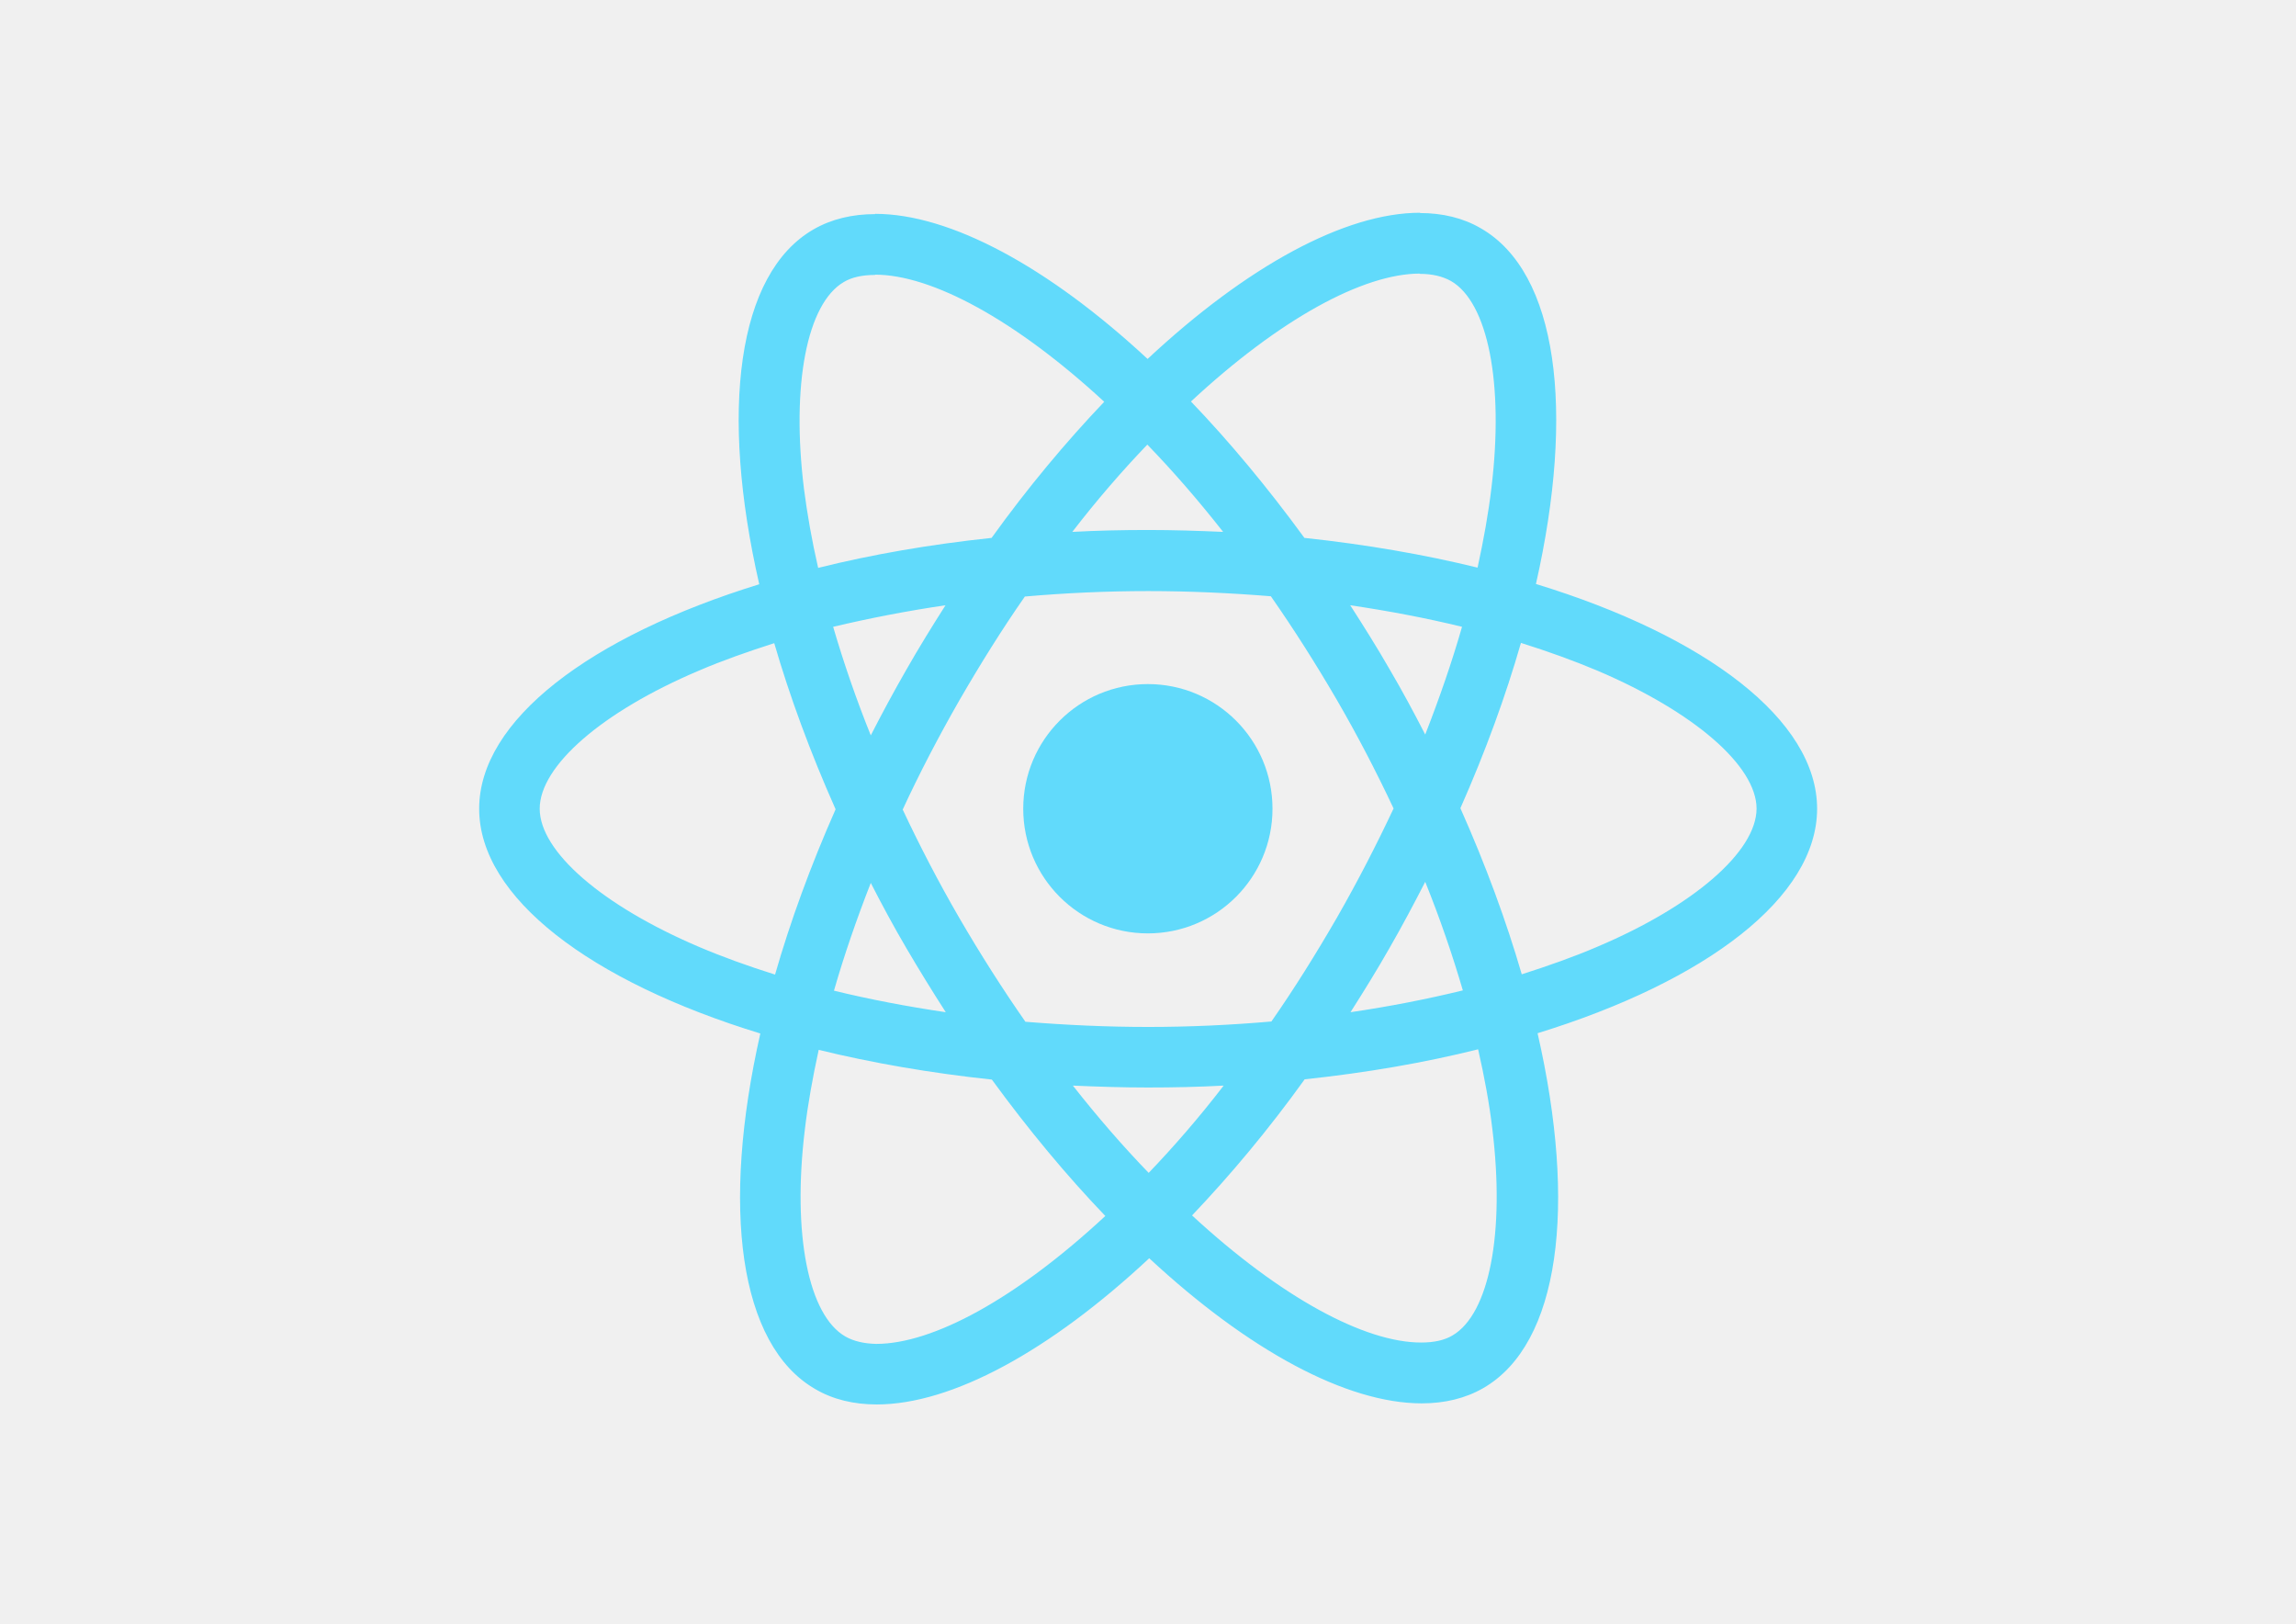
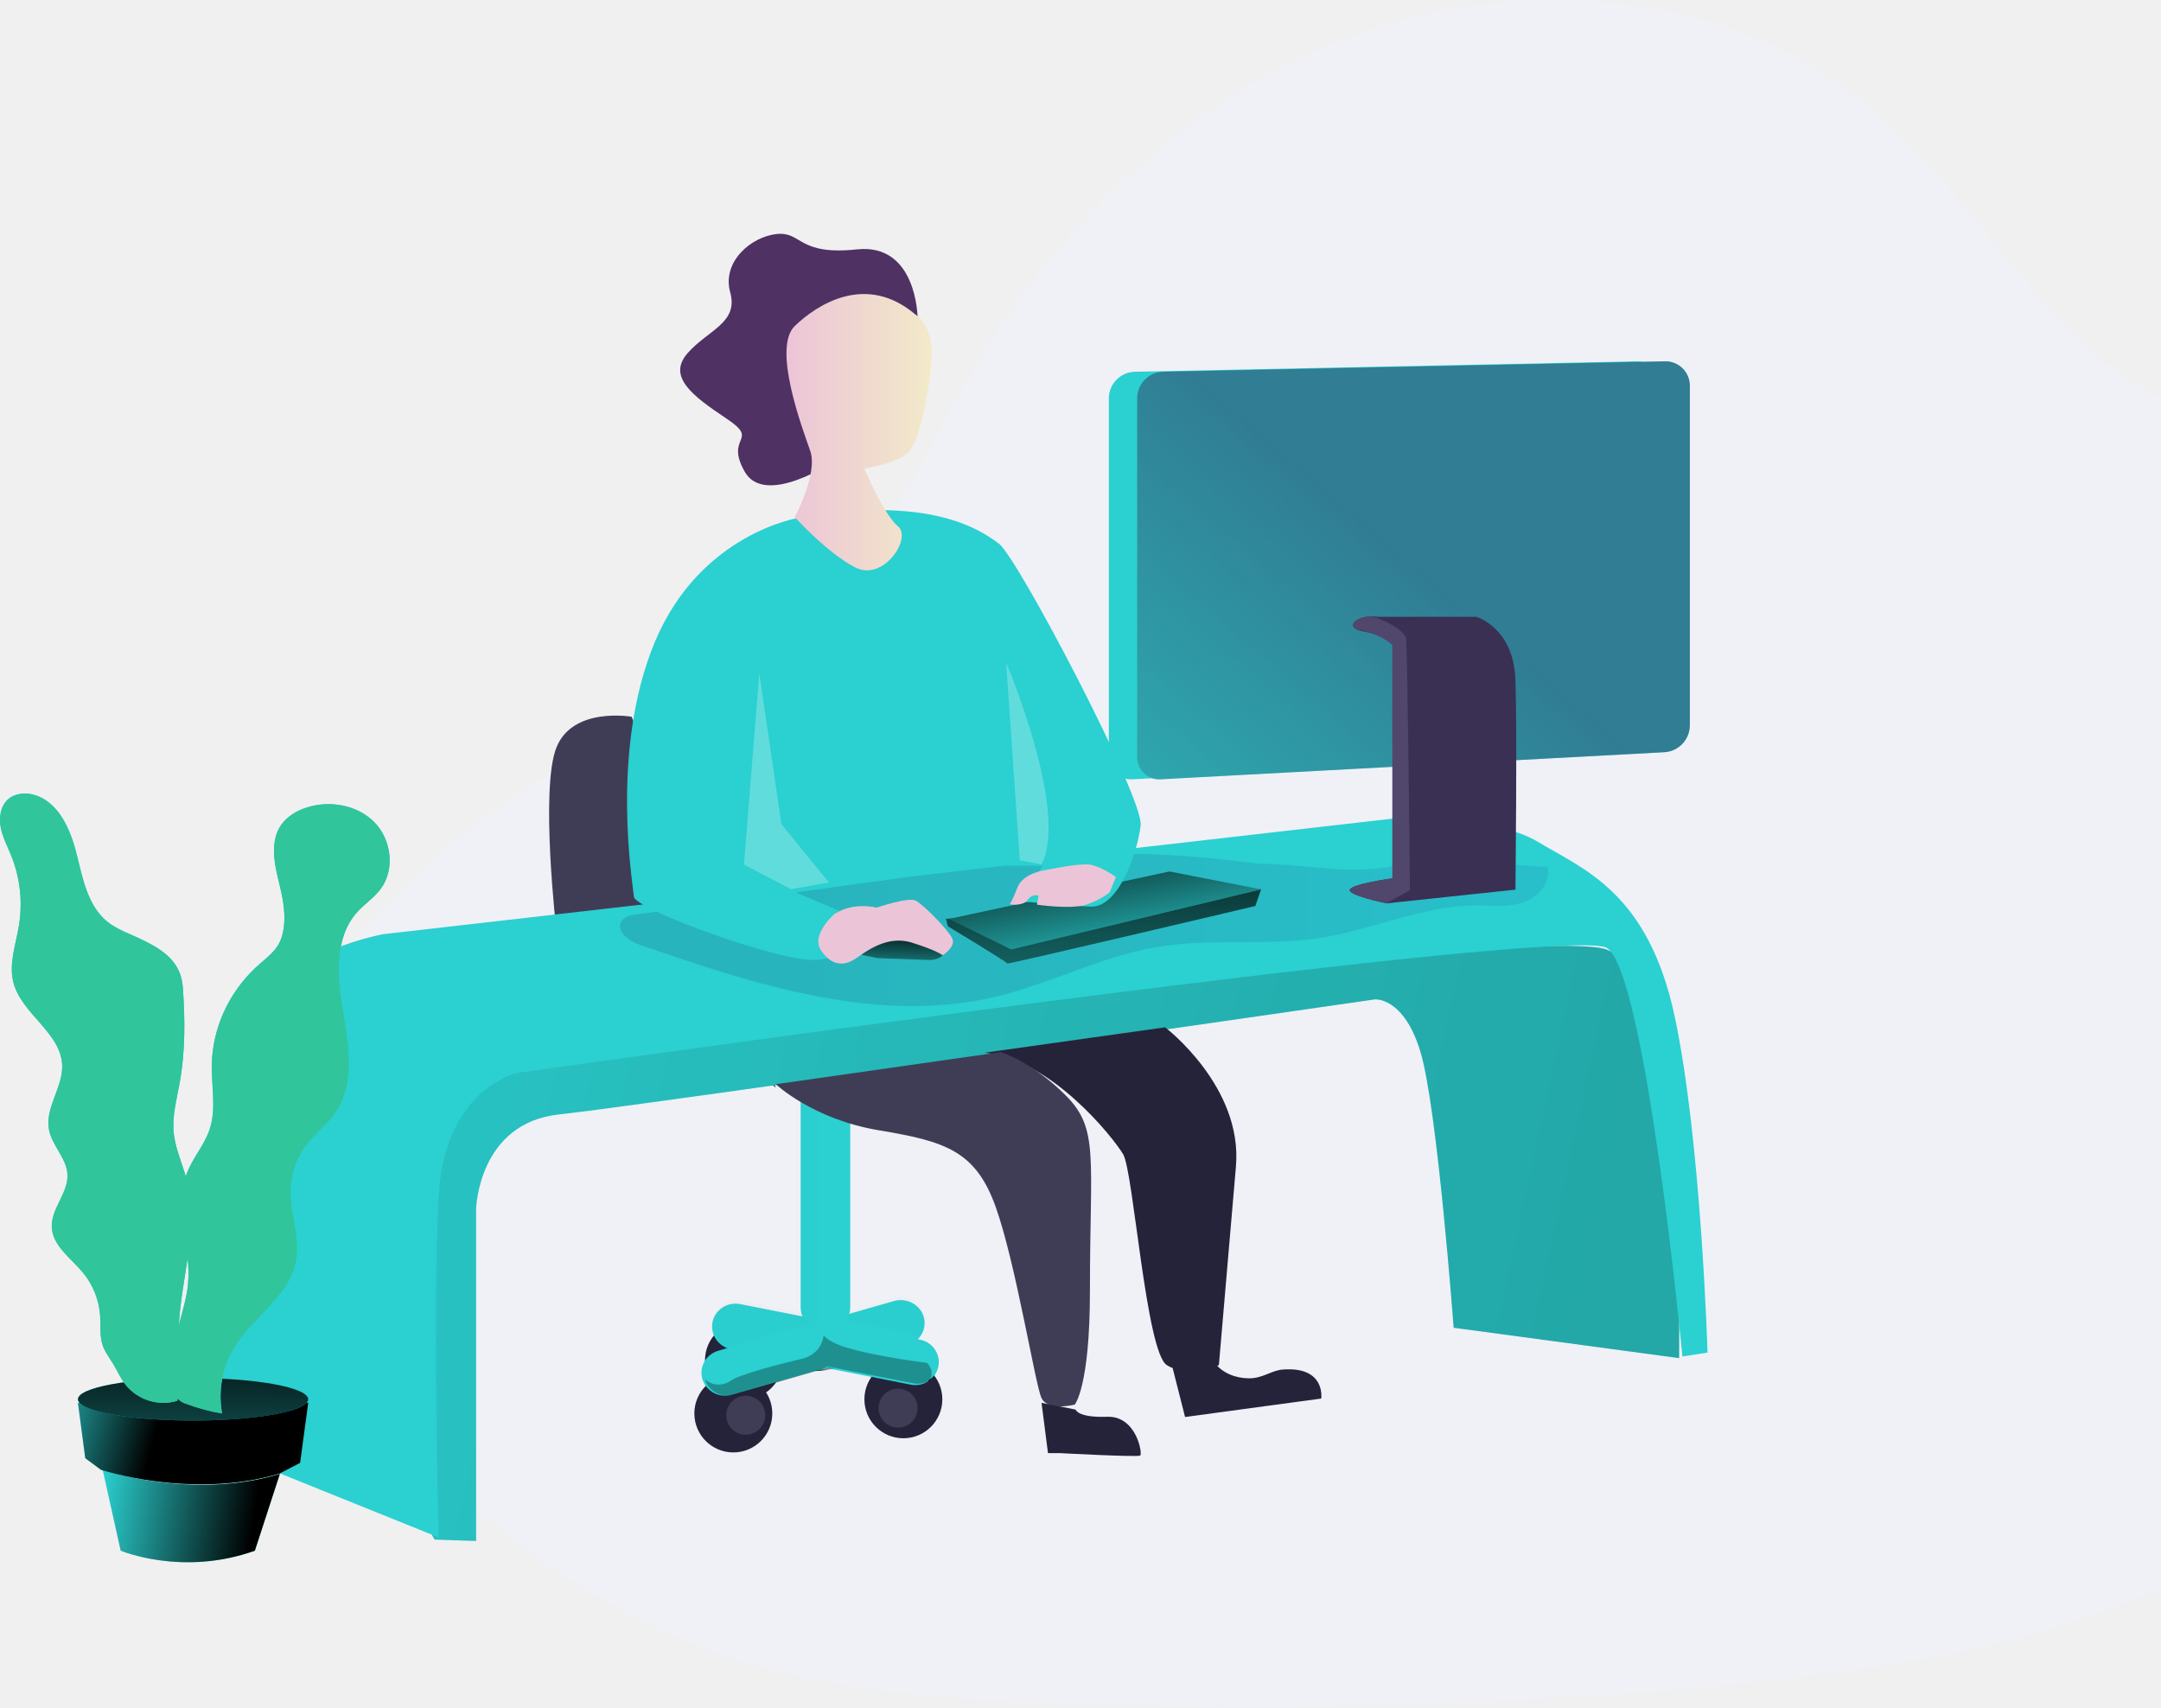
- <svg xmlns="http://www.w3.org/2000/svg" viewBox="0 0 841.9 595.3">
-   <g fill="#61DAFB">
-     <path d="M666.3 296.5c0-32.5-40.7-63.3-103.1-82.4 14.4-63.6 8-114.2-20.2-130.4-6.5-3.8-14.1-5.6-22.4-5.6v22.3c4.6 0 8.3.9 11.4 2.6 13.6 7.8 19.5 37.5 14.9 75.7-1.1 9.4-2.9 19.3-5.1 29.4-19.6-4.8-41-8.5-63.5-10.9-13.5-18.5-27.5-35.3-41.6-50 32.6-30.3 63.2-46.9 84-46.9V78c-27.5 0-63.5 19.6-99.9 53.6-36.4-33.8-72.4-53.2-99.9-53.2v22.3c20.7 0 51.4 16.5 84 46.6-14 14.7-28 31.4-41.3 49.9-22.6 2.4-44 6.1-63.6 11-2.3-10-4-19.7-5.2-29-4.7-38.2 1.1-67.9 14.6-75.8 3-1.8 6.9-2.6 11.5-2.6V78.5c-8.4 0-16 1.8-22.6 5.6-28.1 16.2-34.4 66.7-19.9 130.1-62.2 19.2-102.7 49.9-102.7 82.3 0 32.5 40.7 63.3 103.1 82.4-14.4 63.6-8 114.2 20.2 130.4 6.5 3.8 14.1 5.6 22.5 5.6 27.5 0 63.5-19.6 99.9-53.6 36.4 33.8 72.4 53.2 99.9 53.2 8.4 0 16-1.8 22.6-5.6 28.1-16.2 34.4-66.7 19.9-130.1 62-19.1 102.5-49.9 102.5-82.3zm-130.2-66.7c-3.7 12.9-8.3 26.2-13.5 39.5-4.1-8-8.4-16-13.1-24-4.6-8-9.5-15.8-14.4-23.4 14.2 2.1 27.9 4.7 41 7.9zm-45.8 106.5c-7.8 13.5-15.8 26.3-24.1 38.2-14.9 1.3-30 2-45.2 2-15.1 0-30.2-.7-45-1.9-8.3-11.9-16.4-24.6-24.2-38-7.6-13.1-14.5-26.4-20.8-39.8 6.2-13.4 13.2-26.8 20.7-39.9 7.8-13.5 15.8-26.3 24.1-38.2 14.9-1.3 30-2 45.2-2 15.1 0 30.2.7 45 1.9 8.3 11.9 16.4 24.6 24.2 38 7.6 13.1 14.5 26.4 20.8 39.8-6.3 13.4-13.2 26.8-20.7 39.9zm32.3-13c5.4 13.4 10 26.8 13.8 39.8-13.1 3.2-26.9 5.9-41.2 8 4.9-7.7 9.8-15.6 14.4-23.7 4.6-8 8.9-16.1 13-24.1zM421.2 430c-9.3-9.6-18.6-20.3-27.8-32 9 .4 18.2.7 27.5.7 9.4 0 18.7-.2 27.8-.7-9 11.7-18.3 22.4-27.5 32zm-74.4-58.9c-14.2-2.1-27.9-4.7-41-7.9 3.7-12.9 8.3-26.2 13.5-39.5 4.1 8 8.4 16 13.1 24 4.7 8 9.5 15.8 14.4 23.4zM420.7 163c9.3 9.6 18.6 20.3 27.8 32-9-.4-18.2-.7-27.5-.7-9.4 0-18.7.2-27.8.7 9-11.7 18.3-22.4 27.5-32zm-74 58.9c-4.9 7.7-9.8 15.6-14.4 23.7-4.6 8-8.9 16-13 24-5.4-13.4-10-26.8-13.8-39.8 13.1-3.1 26.9-5.8 41.2-7.9zm-90.5 125.2c-35.4-15.1-58.3-34.9-58.3-50.6 0-15.7 22.9-35.6 58.3-50.6 8.6-3.7 18-7 27.7-10.1 5.7 19.6 13.2 40 22.5 60.9-9.2 20.8-16.6 41.1-22.2 60.6-9.9-3.1-19.3-6.5-28-10.2zM310 490c-13.6-7.8-19.5-37.5-14.9-75.7 1.1-9.4 2.9-19.3 5.1-29.4 19.6 4.8 41 8.5 63.5 10.9 13.5 18.5 27.5 35.3 41.6 50-32.6 30.3-63.2 46.9-84 46.9-4.5-.1-8.3-1-11.3-2.7zm237.2-76.2c4.7 38.2-1.1 67.9-14.6 75.8-3 1.8-6.9 2.6-11.5 2.6-20.7 0-51.4-16.5-84-46.6 14-14.7 28-31.4 41.3-49.9 22.6-2.4 44-6.1 63.6-11 2.3 10.1 4.1 19.8 5.2 29.1zm38.5-66.7c-8.6 3.7-18 7-27.7 10.1-5.7-19.6-13.2-40-22.5-60.9 9.2-20.8 16.6-41.1 22.2-60.6 9.9 3.1 19.3 6.5 28.1 10.2 35.4 15.1 58.3 34.9 58.3 50.6-.1 15.7-23 35.6-58.4 50.6zM320.8 78.4z" />
-     <circle cx="420.9" cy="296.5" r="45.7" />
-     <path d="M520.5 78.1z" />
-   </g>
+ <svg xmlns="http://www.w3.org/2000/svg" width="610" height="482" viewBox="0 0 610 482" fill="none">
+   <path d="M583.079 92.214C562.107 69.829 545.872 43.107 520.805 24.839C481.431 -3.915 424.764 -6.719 378.724 11.345C332.685 29.408 296.82 65.819 273.181 107.048C260.746 128.74 250.979 152.402 232.758 170.128C217.355 185.104 197.11 194.659 177.915 205.066C146.967 221.799 117.163 242.018 97.136 269.761C77.109 297.504 68.154 333.942 80.957 365.207C89.59 386.304 106.979 403.09 124.793 418.288C145.757 436.157 168.289 452.889 194.292 463.536C226.848 476.782 262.987 479.63 298.427 480.978C361.255 483.358 424.184 481.579 486.746 475.655C537.976 470.811 590.757 462.542 633.62 435.775C693.663 398.291 724.621 329.612 731.59 262.264C734.426 235.329 733.708 207.337 722.626 182.345C696.122 122.565 624.609 136.547 583.079 92.214Z" fill="#EFF1F7" />
+   <path d="M178.317 202.334C178.317 202.334 161.717 199.387 157.067 211.003C152.417 222.619 157.067 262.736 157.067 262.736L219 307L178.317 202.334Z" fill="#3F3D56" />
+   <path d="M256.202 379.727L231.647 386.735C228.079 387.744 224.337 385.783 223.275 382.349C222.228 378.911 224.262 375.303 227.825 374.28L252.347 367.266C255.912 366.256 259.654 368.213 260.719 371.645C261.777 375.078 259.758 378.69 256.202 379.727Z" fill="#2BD0D0" />
+   <circle cx="255" cy="395" r="11" fill="#25233A" />
+   <circle cx="253.5" cy="397.5" r="5.5" fill="#3F3D56" />
+   <circle cx="210" cy="384" r="11" fill="#25233A" />
+   <path d="M214 384.5C214 387.538 211.538 390 208.5 390C205.462 390 203 387.538 203 384.5C203 381.462 205.462 379 208.5 379C211.538 379 214 381.462 214 384.5Z" fill="url(#paint0_linear_0_539)" />
+   <circle cx="207" cy="399" r="11" fill="#25233A" />
+   <path d="M216 399.5C216 402.538 213.538 405 210.5 405C207.462 405 205 402.538 205 399.5C205 396.462 207.462 394 210.5 394C213.538 394 216 396.462 216 399.5Z" fill="#3F3D56" />
+   <path d="M257.085 390.874L206.298 380.828C202.724 380.111 200.414 376.698 201.13 373.192C201.862 369.692 205.341 367.428 208.915 368.126L259.702 378.153C263.276 378.87 265.586 382.284 264.87 385.79C264.147 389.297 260.666 391.571 257.085 390.874Z" fill="#2BD0D0" />
+   <path d="M226 310H240V368.999C240 372.866 236.867 376 233.003 376C229.139 376 226.007 372.866 226.007 368.999V310H226Z" fill="#2BD0D0" />
+   <path d="M231.187 386.708L206.65 393.733C203.082 394.747 199.336 392.784 198.275 389.345C197.228 385.904 199.262 382.295 202.823 381.271L227.36 374.266C230.924 373.255 234.664 375.214 235.728 378.647C236.767 382.082 234.739 385.681 231.187 386.708Z" fill="#2BD0D0" />
+   <path d="M236 386.26L232.875 386.811C231.943 386.974 230.968 387.033 230 386.983L231.305 386.755C232.212 386.598 233.063 386.342 233.812 386L236 386.26Z" fill="url(#paint1_linear_0_539)" />
+   <path d="M261 372.738C260.999 374.293 260.483 375.799 259.54 377L239 372.65C239.517 371.913 239.89 371.077 240.098 370.188L252.752 366.265C254.398 365.768 256.165 365.976 257.665 366.844C259.165 367.711 260.274 369.168 260.748 370.892C260.912 371.492 260.997 372.114 261 372.738Z" fill="url(#paint2_linear_0_539)" />
+   <path opacity="0.31" d="M225.221 371.103C225.074 370.585 225 370.055 225 369.523V311H230.943V374.071C230.884 374.38 230.904 374.697 231 375C230.1 374.685 229.135 374.511 228.155 374.489C227.464 374.449 226.77 374.449 226.079 374.489L226.504 374.389C226.766 374.349 225.564 372.298 225.221 371.103Z" fill="url(#paint3_linear_0_539)" />
+   <path opacity="0.31" d="M262.289 389.8C261.319 390.323 260.228 390.597 259.119 390.596C258.673 390.595 258.228 390.552 257.79 390.467L235.382 386.06L233.515 385.697C232.878 386.175 232.154 386.533 231.382 386.752L230.272 387.069L207.247 393.735C203.733 394.742 200.045 392.792 199 389.373C200.997 391.178 204.029 391.346 206.223 389.774C209.034 387.878 220.225 385.031 226.564 383.517C229.56 382.819 231.852 380.468 232.412 377.518C232.428 377.344 232.454 377.171 232.492 377C233.548 378.113 235.489 379.362 238.997 380.423C247.636 383.012 261.664 384.727 261.664 384.727C261.664 384.727 264.196 387.147 262.289 389.8Z" fill="url(#paint4_linear_0_539)" />
+   <path d="M264 388C263.472 388.778 262.793 389.456 262 390C262.538 389.479 263.229 388.785 264 388Z" fill="url(#paint5_linear_0_539)" />
+   <path d="M226.299 370.559C226.577 371.729 227.163 372.809 228 373.688C227.791 373.728 227.575 373.781 227.359 373.84L206.088 380C202.817 379.187 200.662 376.135 201.044 372.854C201.425 369.574 204.225 367.073 207.6 367C208.053 367.001 208.505 367.045 208.949 367.132L226.299 370.559Z" fill="url(#paint6_linear_0_539)" />
+   <path d="M259 89.407C259 89.407 258.724 68.602 241.925 70.396C225.126 72.19 226.414 65.302 219.238 66.058C212.063 66.815 203.727 73.844 206.121 82.526C208.516 91.208 199.789 93.149 194.057 99.736C188.324 106.323 195.406 111.712 205.063 118.152C214.72 124.592 204.463 122.925 210.188 133.107C215.914 143.288 235.295 130.282 235.295 130.282L259 89.407Z" fill="#503164" />
+   <path d="M122.664 434.601L134.393 435V341.255C134.393 341.255 134.984 317.014 157.846 314.582C180.707 312.151 388.042 282.116 388.042 282.116C388.042 282.116 396.26 281.246 400.993 297.017C405.726 312.788 410.333 374.804 410.333 374.804L473.973 383.381C473.973 383.381 475.652 273.832 452.671 267.786C429.69 261.741 129.149 292.546 129.149 292.546C129.149 292.546 106.858 408.898 122.664 434.601Z" fill="#2BD0D0" />
+   <path opacity="0.197" d="M122.664 434.601L134.393 435V341.255C134.393 341.255 134.984 317.014 157.846 314.582C180.707 312.151 388.042 282.116 388.042 282.116C388.042 282.116 396.26 281.246 400.993 297.017C405.726 312.788 410.333 374.804 410.333 374.804L473.973 383.381C473.973 383.381 475.652 273.832 452.671 267.786C429.69 261.741 129.149 292.546 129.149 292.546C129.149 292.546 106.858 408.898 122.664 434.601Z" fill="url(#paint7_linear_0_539)" />
+   <path d="M62 303.784C62 303.784 67.744 272.028 108.144 263.705L393.327 231.062C393.327 231.062 421.323 229.902 434.131 237.649C446.939 245.395 465.219 251.817 472.714 286.872C480.209 321.928 482 381.814 482 381.814L474.91 382.914C474.91 382.914 464.562 274.474 453.599 267.608C442.635 260.743 146.196 302.863 146.196 302.863C146.196 302.863 125.635 306.951 123.844 337.395C122.053 367.838 123.844 434 123.844 434L62 409.057V303.784Z" fill="#2BD0D0" />
+   <path opacity="0.19" d="M355.425 243.844C340.663 241.944 325.781 240.568 310.906 241.125C299.727 241.557 288.62 243.09 277.534 244.617L179.759 258.12C178.1 258.349 176.209 258.723 175.38 260.164C173.787 262.916 177.529 265.628 180.561 266.676C213.071 277.932 247.804 289.332 281.269 281.306C296.569 277.637 310.78 270.018 326.299 267.371C341.817 264.724 357.747 267.161 373.232 264.665C387.789 262.32 401.649 255.656 416.404 255.591C420.929 255.591 425.587 256.168 429.879 254.752C434.172 253.337 437.967 249.013 436.779 244.702C422.926 244.224 407.375 241.695 393.787 244.44C380.338 247.152 368.893 243.844 355.425 243.844Z" fill="url(#paint8_linear_0_539)" />
+   <path d="M267 259.38L267.57 261.494C267.57 261.494 284.451 271.667 284.345 271.995C284.239 272.323 354.369 255.756 354.369 255.756L356 251L267 259.38Z" fill="#2BD0D0" />
+   <path d="M267 259.38L267.57 261.494C267.57 261.494 284.451 271.667 284.345 271.995C284.239 272.323 354.369 255.756 354.369 255.756L356 251L267 259.38Z" fill="url(#paint9_linear_0_539)" />
+   <path d="M268 259.364L330.107 246L356 251.054L285.442 268L268 259.364Z" fill="#2BD0D0" />
+   <path d="M268 259.364L330.107 246L356 251.054L285.442 268L268 259.364Z" fill="url(#paint10_linear_0_539)" />
+   <path d="M247.832 270.484L262.289 270.996C262.289 270.996 265.961 271.224 266.91 268.279C267.859 265.334 261.02 259.119 260.287 259.002C259.554 258.884 240.528 264.221 243.27 269.558L247.832 270.484Z" fill="#2BD0D0" />
+   <path d="M247.832 270.484L262.289 270.996C262.289 270.996 265.961 271.224 266.91 268.279C267.859 265.334 261.02 259.119 260.287 259.002C259.554 258.884 240.528 264.221 243.27 269.558L247.832 270.484Z" fill="url(#paint11_linear_0_539)" />
+   <path d="M79 416.056L71.942 437.733C51.469 445.084 34.062 437.733 34.062 437.733L29 415C29 415 54.535 423.56 79 416.056Z" fill="#2BD0D0" />
+   <path d="M79 416.056L71.942 437.733C51.469 445.084 34.062 437.733 34.062 437.733L29 415C29 415 54.535 423.56 79 416.056Z" fill="url(#paint12_linear_0_539)" />
+   <path d="M87 396L84.716 412.943L78.93 415.951C54.282 423.372 28.515 414.913 28.515 414.913L24.072 411.63L22 396H87Z" fill="#2BD0D0" />
+   <path d="M87 396L84.716 412.943L78.93 415.951C54.282 423.372 28.515 414.913 28.515 414.913L24.072 411.63L22 396H87Z" fill="url(#paint13_linear_0_539)" />
+   <ellipse cx="54.5" cy="395" rx="32.5" ry="6" fill="#2BD0D0" />
+   <ellipse cx="54.5" cy="395" rx="32.5" ry="6" fill="url(#paint14_linear_0_539)" />
+   <path d="M39.641 265.03C36.459 263.515 33.038 262.372 30.285 260.159C24.738 255.661 23.332 247.912 21.595 240.962C19.859 234.011 16.498 226.369 9.651 224.375C7.089 223.638 4.084 223.93 2.136 225.764C0.083 227.698 -0.333 230.874 0.228 233.679C0.789 236.483 2.156 238.995 3.213 241.653C5.68 247.826 6.431 254.559 5.385 261.13C4.52 266.519 2.453 271.981 3.78 277.264C6.032 286.228 17.251 291.485 17.561 300.721C17.772 306.954 12.675 312.722 13.83 318.856C14.682 323.394 18.835 326.936 19.06 331.548C19.311 336.778 14.398 341.203 14.636 346.433C14.873 351.663 20.063 355.158 23.451 359.272C26.291 362.726 27.979 366.992 28.278 371.465C28.456 374.256 28.099 377.147 29.004 379.792C29.664 381.725 30.985 383.367 32.008 385.108C33.137 386.988 33.989 389.022 35.349 390.763C38.848 395.201 44.682 397.044 50.074 395.414C51.124 388.464 50.206 381.373 50.497 374.349C51.071 360.74 56.188 347.025 52.913 333.814C51.712 328.97 49.401 324.371 48.991 319.401C48.628 314.962 49.803 310.563 50.622 306.184C52.312 297.14 52.286 287.79 51.593 278.646C51.045 271.39 45.974 268.047 39.641 265.03Z" fill="#2BD0D0" />
+   <path d="M59.752 300.767C59.699 306.829 61.082 313.096 59.14 318.852C57.67 323.214 54.438 326.786 52.769 331.075C48.918 340.974 54.099 352.075 53.042 362.644C52.603 366.999 51.106 371.182 50.162 375.458C48.989 380.871 48.702 386.438 49.311 391.943C49.182 394.015 50.599 395.865 52.636 396.285C55.894 397.526 59.27 398.435 62.711 399C61.548 392.591 62.773 385.979 66.156 380.41C71.43 371.78 81.678 365.964 83.587 356.051C84.877 349.339 81.871 342.527 82.084 335.696C82.237 331.15 83.803 326.765 86.566 323.148C89.046 319.921 92.405 317.425 94.713 314.079C100.259 306.012 98.53 295.23 96.881 285.584C95.231 275.937 94.274 264.836 100.791 257.527C102.853 255.216 105.539 253.483 107.408 251.014C111.571 245.51 110.52 237.031 105.679 232.112C100.838 227.192 93.043 225.831 86.46 227.996C83.682 228.813 81.231 230.477 79.45 232.756C76.125 237.47 77.455 243.91 78.865 249.513C80.095 254.38 81.086 259.996 79.403 264.903C78.147 268.554 74.961 270.533 72.254 273.075C64.503 280.235 59.992 290.227 59.752 300.767Z" fill="#2BD0D0" />
+   <path d="M53.062 354.522C52.124 361.115 50.77 367.761 50.493 374.373V375.038C50.478 375.202 50.44 375.363 50.381 375.517C49.209 380.934 48.917 386.507 49.515 392.018C49.551 392.911 49.776 393.786 50.176 394.584C50.143 394.863 50.103 395.135 50.063 395.414C44.67 397.044 38.834 395.201 35.334 390.762C34.013 389.021 33.121 386.987 31.992 385.107C30.935 383.359 29.647 381.717 28.987 379.79C28.082 377.132 28.438 374.254 28.26 371.463C27.962 366.989 26.272 362.722 23.432 359.267C20.043 355.18 14.845 351.751 14.614 346.434C14.383 341.117 19.29 336.778 19.039 331.547C18.815 326.935 14.66 323.393 13.808 318.854C12.652 312.719 17.771 306.951 17.54 300.717C17.23 291.479 6.008 286.222 3.755 277.257C2.434 271.973 4.495 266.51 5.36 261.121C6.411 254.558 5.669 247.832 3.214 241.661C2.157 239.003 0.79 236.498 0.228 233.686C-0.333 230.875 0.083 227.705 2.137 225.764C4.119 223.93 7.091 223.638 9.654 224.375C16.51 226.369 19.858 234.039 21.602 240.99C23.346 247.942 24.746 255.684 30.294 260.19C33.036 262.417 36.47 263.546 39.654 265.062C45.995 268.079 51.068 271.422 51.609 278.613C52.27 287.757 52.329 297.108 50.638 306.153C49.819 310.533 48.657 314.932 49.007 319.372C49.357 323.811 51.279 328.012 52.534 332.318C52.672 332.803 52.811 333.295 52.93 333.787C54.595 340.626 54.06 347.544 53.062 354.522Z" fill="#30C59B" />
+   <path d="M49.718 394C49.421 393.229 49.25 392.38 49.216 391.512C48.785 386.152 49 380.733 49.852 375.465C49.877 375.31 49.905 375.155 49.934 375C49.762 381.346 50.307 387.744 49.718 394Z" fill="url(#paint15_linear_0_539)" />
+   <path d="M107.393 251.014C105.522 253.483 102.831 255.216 100.766 257.527C94.239 264.83 95.198 275.937 96.85 285.584C98.501 295.23 100.233 306.012 94.678 314.079C92.367 317.398 89.004 319.921 86.519 323.148C83.752 326.765 82.183 331.15 82.03 335.696C81.817 342.527 84.827 349.339 83.535 356.051C81.624 365.964 71.36 371.793 66.078 380.41C62.703 385.984 61.485 392.595 62.654 399C59.217 398.435 55.845 397.526 52.59 396.285C51.7 396.021 50.893 395.534 50.246 394.87C50.154 394.763 50.072 394.647 49.999 394.525C49.587 393.735 49.348 392.866 49.3 391.976C48.701 386.469 49 380.902 50.186 375.491C50.219 375.331 50.259 375.172 50.299 375.013C51.245 370.903 52.644 366.873 53.07 362.677C53.297 359.957 53.243 357.221 52.91 354.511C53.916 347.54 54.455 340.629 52.757 333.843C52.637 333.352 52.497 332.861 52.357 332.376C52.484 331.951 52.63 331.526 52.797 331.108C54.469 326.819 57.706 323.247 59.178 318.885C61.116 313.129 59.737 306.862 59.79 300.8C59.877 290.331 64.613 280.219 72.219 273.075C74.93 270.533 78.12 268.554 79.379 264.903C81.064 259.996 80.045 254.38 78.84 249.513C77.421 243.91 76.075 237.47 79.426 232.756C81.091 230.419 83.715 228.899 86.446 227.996C93.013 225.831 100.853 227.192 105.695 232.112C110.537 237.031 111.563 245.543 107.393 251.014Z" fill="#30C59B" />
+   <path d="M225.573 146.146C225.573 146.146 197.756 150.446 184.889 181.123C172.022 211.8 178.713 249.806 178.938 253.15C179.163 256.494 218.366 271 229.573 271C240.781 271 243.115 259.771 243.115 259.771L223.312 251.338L283.482 244.389H294.286L288.335 254.421C288.335 254.421 300.078 255.652 307.927 255.932C315.775 256.213 321.105 240.691 321.984 232.973C322.863 225.256 287.317 157.515 282.007 153.503C276.698 149.49 262.29 139.686 225.573 146.146Z" fill="#2BD0D0" />
+   <path d="M258.392 88.776C258.392 88.776 263.424 91.606 262.971 100.761C262.519 109.916 259.682 123.693 256.819 127.261C253.955 130.83 243.94 132.229 243.94 132.229C243.94 132.229 249.403 145.206 253.469 148.555C257.535 151.904 249.383 164.242 241.454 160.194C233.526 156.145 224.334 145.978 224.334 145.978C224.334 145.978 230.946 133.733 228.71 127.288C226.475 120.843 217.938 98.225 224.334 92.046C230.73 85.867 244.52 77.011 258.392 88.776Z" fill="url(#paint16_linear_0_539)" />
+   <path opacity="0.25" d="M214.334 190L210 244.055L223.238 251L234 249.122L220.572 232.618L214.334 190Z" fill="white" />
+   <path opacity="0.25" d="M284 187C284 187 301.909 229.077 293.97 244L287.854 242.839L284 187Z" fill="white" />
+   <path d="M235.522 258.045C235.522 258.045 228.756 263.82 231.776 268.312C234.796 272.803 238.401 272.675 241.407 270.667C244.413 268.658 250.318 263.891 257.353 266.079C264.388 268.267 266.097 269.659 266.097 269.659C266.097 269.659 269.802 267.343 268.841 265.02C267.879 262.697 260.521 255.171 258.389 254.195C256.257 253.22 247.406 256.216 247.406 256.216C247.406 256.216 240.903 254.458 235.522 258.045Z" fill="url(#paint17_linear_0_539)" />
+   <path d="M295.191 245.598C295.191 245.598 288.806 246.357 287.193 250.555C285.58 254.753 285 255.264 285 255.264C285 255.264 288.606 255.955 290.106 254.001C291.605 252.047 293.165 252.868 293.165 252.868L292.718 255.375C292.718 255.375 302.516 256.852 306.942 255.264C311.367 253.676 313.267 251.812 313.267 251.812L315 247.572C315 247.572 310.821 244.541 307.668 244.072C304.516 243.602 295.191 245.598 295.191 245.598Z" fill="url(#paint18_linear_0_539)" />
+   <path d="M328.893 290C328.893 290 350.827 306.687 348.877 329.259C346.928 351.831 344.064 385.346 344.064 385.346C344.064 385.346 335.218 389.068 329.357 385.346C323.495 381.624 319.946 330.697 317.042 325.833C314.138 320.969 296.667 299.042 278 297.154L328.893 290Z" fill="#25233A" />
+   <path d="M219 306.058C219 306.058 229.444 315.953 248.062 319.06C266.681 322.167 275.359 324.76 281.049 340.665C286.739 356.57 292.197 390.802 293.984 394.628C295.77 398.454 303.366 396.502 303.366 396.502C303.366 396.502 307.662 391.607 307.662 364.388C307.662 326.442 310.317 318.664 300.749 309.132C291.181 299.599 282.477 297 282.477 297L219 306.058Z" fill="#3F3D56" />
+   <path d="M294 396L295.82 410.197H299.228C299.228 410.197 321.176 411.384 321.864 410.872C322.552 410.359 320.807 399.629 312.492 399.932C304.176 400.236 303.631 397.909 303.631 397.909L294 396Z" fill="#25233A" />
+   <path d="M331 386.156L334.518 400L372.955 394.788C372.955 394.788 374.308 385.695 362.132 386.597C358.918 386.831 356.524 389.062 352.661 389.082C348.798 389.102 345.098 387.539 343.15 385L331 386.156Z" fill="#25233A" />
+   <path d="M461.804 212.337L319.561 219.991C316.121 220.172 313.185 217.52 313 214.065C313 213.958 313 213.845 313 213.739V112.473C313.003 108.372 316.267 105.025 320.348 104.938L462.009 102.001C463.827 101.964 465.584 102.654 466.895 103.918C468.206 105.183 468.964 106.92 469 108.745V204.716C468.995 208.772 465.836 212.118 461.804 212.337Z" fill="#2BD0D0" />
+   <path d="M469.804 212.337L327.555 219.992C324.115 220.169 321.182 217.514 321 214.058C321 213.952 321 213.846 321 213.739V112.473C320.996 108.371 324.26 105.021 328.342 104.938L470.022 102.001C473.799 101.931 476.92 104.944 477 108.739V204.716C476.995 208.773 473.836 212.119 469.804 212.337Z" fill="#2BD0D0" />
+   <path d="M469.804 212.337L327.555 219.992C324.115 220.169 321.182 217.514 321 214.058C321 213.952 321 213.846 321 213.739V112.473C320.996 108.371 324.26 105.021 328.342 104.938L470.022 102.001C473.799 101.931 476.92 104.944 477 108.739V204.716C476.995 208.773 473.836 212.119 469.804 212.337Z" fill="url(#paint19_linear_0_539)" />
+   <path d="M427.773 251.138L391.478 255C391.478 255 380.425 252.77 381.023 251.138C381.622 249.505 393.179 247.933 393.179 247.933V182.129C393.08 181.983 391.558 180.045 387.39 178.81C386.583 178.571 385.762 178.38 384.931 178.24C384.217 178.135 383.523 177.925 382.871 177.616C380.392 176.335 383.13 174.105 386.978 174.006C387.581 173.985 388.184 174.02 388.78 174.112H416.693C416.693 174.112 427.261 177.085 427.773 191.923C428.284 206.762 427.773 251.138 427.773 251.138Z" fill="#3A3054" />
+   <path d="M398 251.277L391.322 255C391.322 255 380.434 252.77 381.023 251.137C381.612 249.505 393.018 247.932 393.018 247.932V182.123C392.88 181.971 391.211 180.225 387.315 178.805C385.865 178.288 384.376 177.888 382.863 177.61C380.421 176.329 383.118 174.1 386.909 174C390.137 174.445 396.494 178.028 396.907 180.073C397.319 182.117 398 251.277 398 251.277Z" fill="#51466B" />
+   <path d="M263 389C262.119 390.001 261.709 390.371 262.23 389.547C262.5 389.388 262.757 389.205 263 389Z" fill="url(#paint20_linear_0_539)" />
+   <defs>
+     <linearGradient id="paint0_linear_0_539" x1="203" y1="390" x2="214" y2="390" gradientUnits="userSpaceOnUse">
+       <stop stop-color="#183866" />
+       <stop offset="1" stop-color="#1A7FC1" />
+     </linearGradient>
+     <linearGradient id="paint1_linear_0_539" x1="229.992" y1="387.001" x2="236" y2="387.001" gradientUnits="userSpaceOnUse">
+       <stop />
+       <stop offset="0.99" stop-opacity="0.01" />
+     </linearGradient>
+     <linearGradient id="paint2_linear_0_539" x1="263.916" y1="107.831" x2="276.23" y2="130.866" gradientUnits="userSpaceOnUse">
+       <stop />
+       <stop offset="0.99" stop-opacity="0.01" />
+     </linearGradient>
+     <linearGradient id="paint3_linear_0_539" x1="289.529" y1="-96.56" x2="244.041" y2="-96.669" gradientUnits="userSpaceOnUse">
+       <stop />
+       <stop offset="0.99" stop-opacity="0.01" />
+     </linearGradient>
+     <linearGradient id="paint4_linear_0_539" x1="357.142" y1="99.999" x2="346.535" y2="50.894" gradientUnits="userSpaceOnUse">
+       <stop />
+       <stop offset="0.99" stop-opacity="0.01" />
+     </linearGradient>
+     <linearGradient id="paint5_linear_0_539" x1="309.847" y1="54.318" x2="305.879" y2="53.065" gradientUnits="userSpaceOnUse">
+       <stop />
+       <stop offset="0.99" stop-opacity="0.01" />
+     </linearGradient>
+     <linearGradient id="paint6_linear_0_539" x1="258.106" y1="99.508" x2="241.633" y2="118.4" gradientUnits="userSpaceOnUse">
+       <stop />
+       <stop offset="0.99" stop-opacity="0.01" />
+     </linearGradient>
+     <linearGradient id="paint7_linear_0_539" x1="524.505" y1="22.549" x2="33.062" y2="-84.28" gradientUnits="userSpaceOnUse">
+       <stop />
+       <stop offset="1" stop-opacity="0.01" />
+     </linearGradient>
+     <linearGradient id="paint8_linear_0_539" x1="212.123" y1="244.726" x2="474.119" y2="244.726" gradientUnits="userSpaceOnUse">
+       <stop stop-color="#183866" />
+       <stop offset="1" stop-color="#1A7FC1" />
+     </linearGradient>
+     <linearGradient id="paint9_linear_0_539" x1="75.456" y1="225.212" x2="76.999" y2="332.94" gradientUnits="userSpaceOnUse">
+       <stop />
+       <stop offset="0.99" stop-opacity="0.01" />
+     </linearGradient>
+     <linearGradient id="paint10_linear_0_539" x1="197.154" y1="250.814" x2="206.217" y2="297.211" gradientUnits="userSpaceOnUse">
+       <stop />
+       <stop offset="0.99" stop-opacity="0.01" />
+     </linearGradient>
+     <linearGradient id="paint11_linear_0_539" x1="237.493" y1="260.691" x2="236.892" y2="279.145" gradientUnits="userSpaceOnUse">
+       <stop />
+       <stop offset="0.99" stop-opacity="0.01" />
+     </linearGradient>
+     <linearGradient id="paint12_linear_0_539" x1="126.11" y1="47.954" x2="82.371" y2="41.709" gradientUnits="userSpaceOnUse">
+       <stop />
+       <stop offset="0.99" stop-opacity="0.01" />
+     </linearGradient>
+     <linearGradient id="paint13_linear_0_539" x1="133.367" y1="77.173" x2="98.535" y2="67.664" gradientUnits="userSpaceOnUse">
+       <stop />
+       <stop offset="0.99" stop-opacity="0.01" />
+     </linearGradient>
+     <linearGradient id="paint14_linear_0_539" x1="-192.124" y1="370.797" x2="-192.764" y2="463.661" gradientUnits="userSpaceOnUse">
+       <stop />
+       <stop offset="0.99" stop-opacity="0.01" />
+     </linearGradient>
+     <linearGradient id="paint15_linear_0_539" x1="78.207" y1="64.728" x2="74.684" y2="64.788" gradientUnits="userSpaceOnUse">
+       <stop />
+       <stop offset="0.99" stop-opacity="0.01" />
+     </linearGradient>
+     <linearGradient id="paint16_linear_0_539" x1="221.984" y1="161.009" x2="262.998" y2="161.009" gradientUnits="userSpaceOnUse">
+       <stop stop-color="#ECC4D7" />
+       <stop offset="0.42" stop-color="#EFD4D1" />
+       <stop offset="1" stop-color="#F2EAC9" />
+     </linearGradient>
+     <linearGradient id="paint17_linear_0_539" x1="268.632" y1="233.608" x2="306.631" y2="233.608" gradientUnits="userSpaceOnUse">
+       <stop stop-color="#ECC4D7" />
+       <stop offset="0.42" stop-color="#EFD4D1" />
+       <stop offset="1" stop-color="#F2EAC9" />
+     </linearGradient>
+     <linearGradient id="paint18_linear_0_539" x1="322.292" y1="239.852" x2="352.292" y2="239.852" gradientUnits="userSpaceOnUse">
+       <stop stop-color="#ECC4D7" />
+       <stop offset="0.42" stop-color="#EFD4D1" />
+       <stop offset="1" stop-color="#F2EAC9" />
+     </linearGradient>
+     <linearGradient id="paint19_linear_0_539" x1="450.177" y1="203.011" x2="326.849" y2="346.362" gradientUnits="userSpaceOnUse">
+       <stop stop-color="#362958" stop-opacity="0.501" />
+       <stop offset="1" stop-color="#34313D" stop-opacity="0.01" />
+     </linearGradient>
+     <linearGradient id="paint20_linear_0_539" x1="302.125" y1="46.165" x2="300.959" y2="45.734" gradientUnits="userSpaceOnUse">
+       <stop />
+       <stop offset="0.99" stop-opacity="0.01" />
+     </linearGradient>
+   </defs>
</svg>
